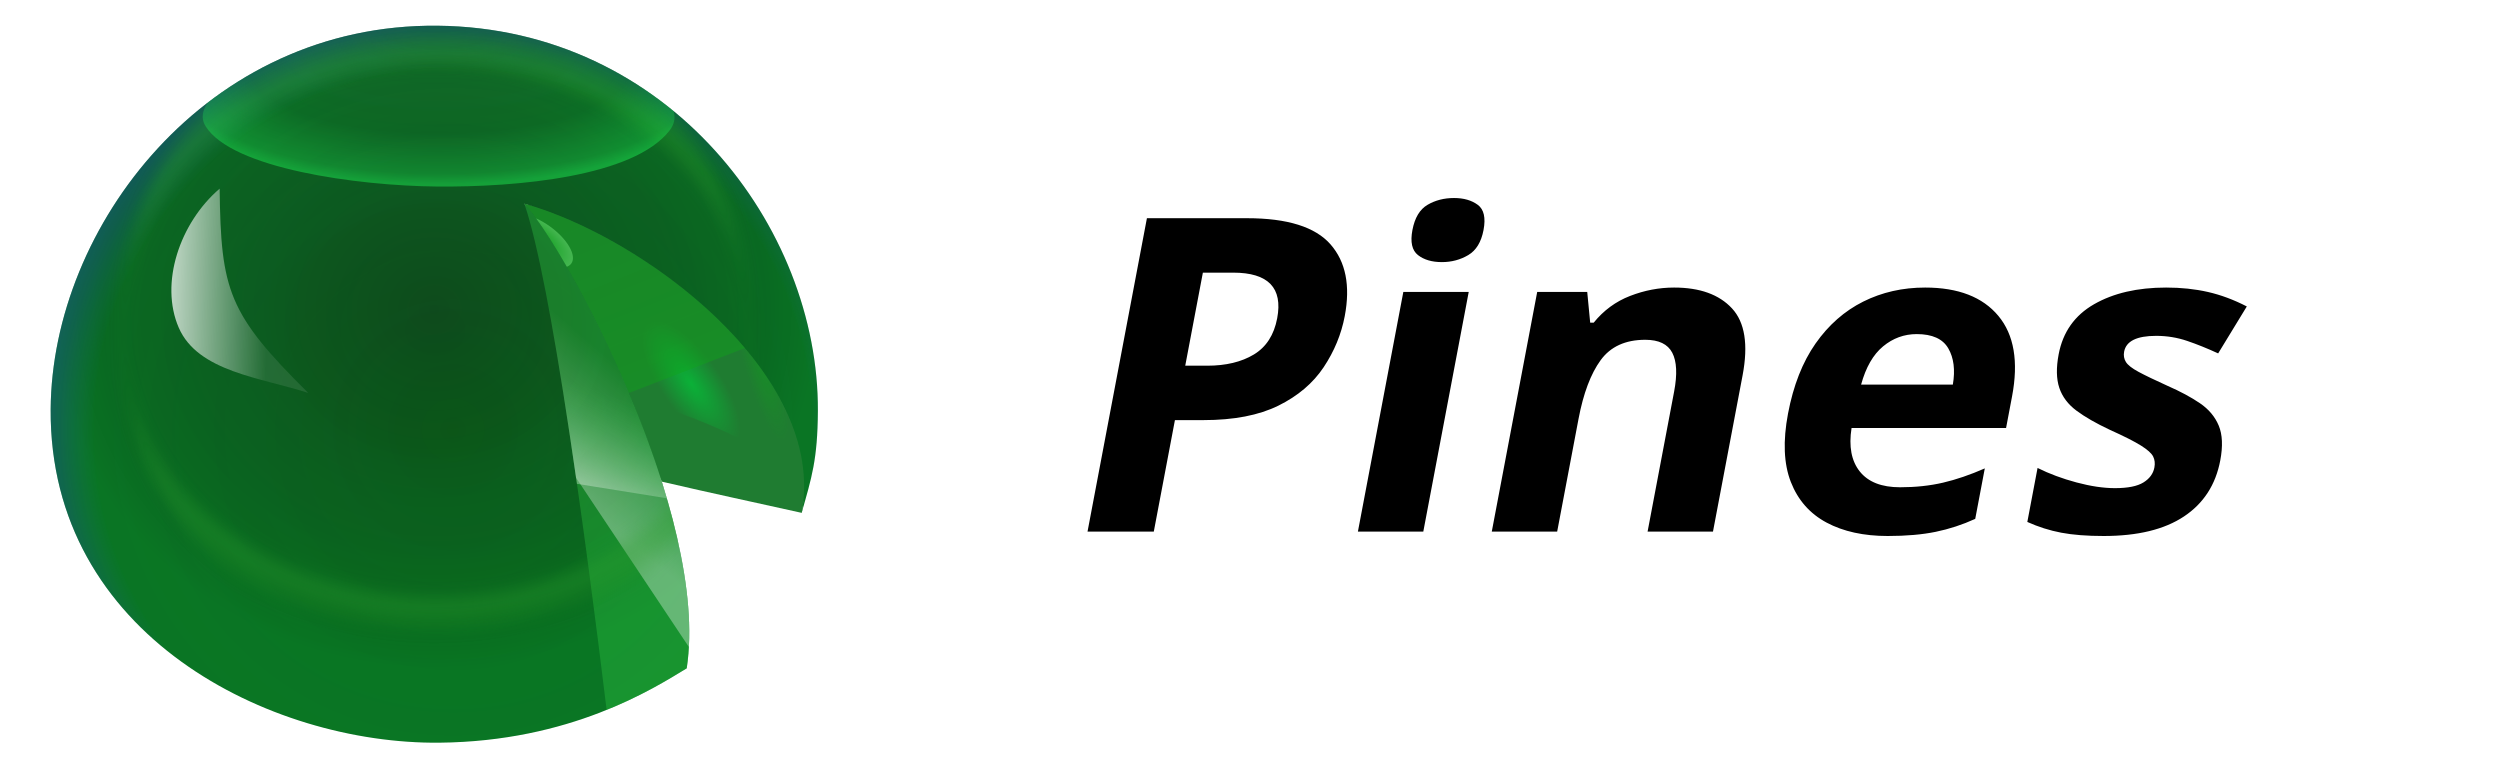
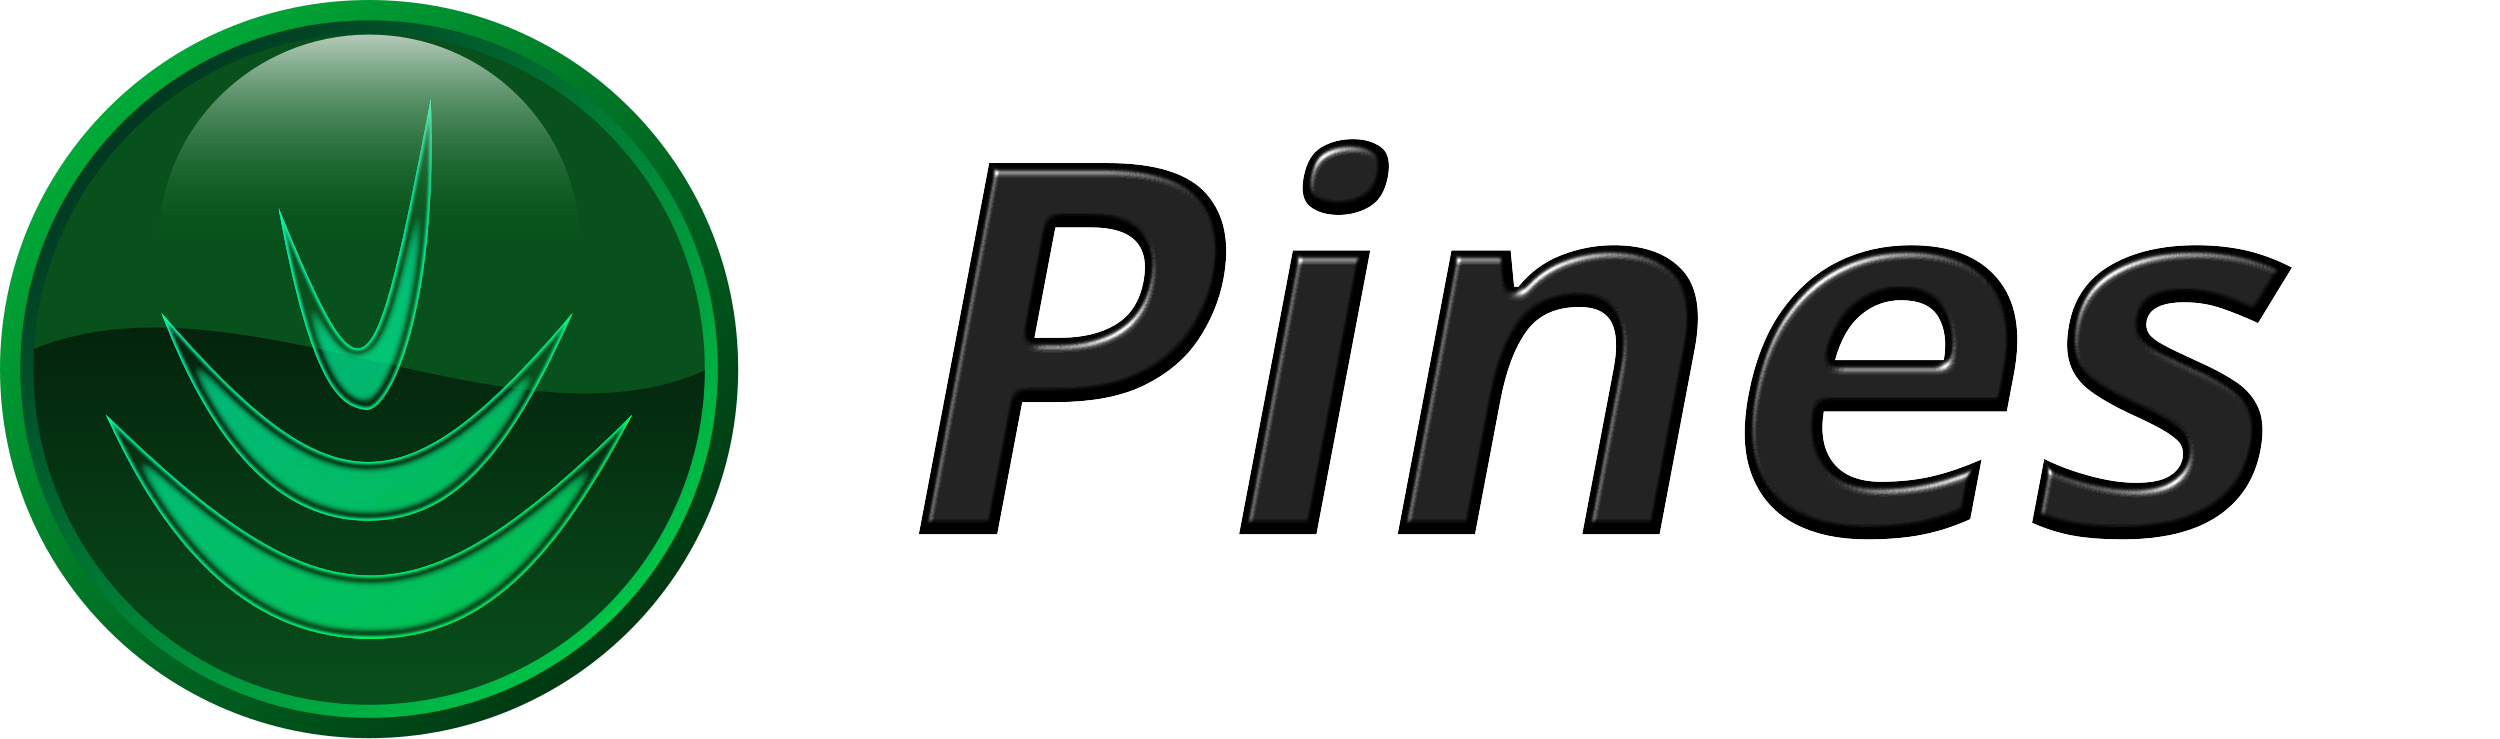
- <svg xmlns="http://www.w3.org/2000/svg" xmlns:xlink="http://www.w3.org/1999/xlink" width="2132" height="658" id="svg2" version="1.1">
+ <svg xmlns="http://www.w3.org/2000/svg" xmlns:xlink="http://www.w3.org/1999/xlink" style="display:inline" version="1.1" id="svg2" height="725.714" width="2457.714">
  <defs id="defs4">
+     <linearGradient id="linearGradient3714">
+       <stop style="stop-color:#13b447;stop-opacity:1;" offset="0" id="stop3716" />
+       <stop style="stop-color:#bdf8d0;stop-opacity:1;" offset="1" id="stop3718" />
+     </linearGradient>
+     <linearGradient id="linearGradient3640">
+       <stop style="stop-color:#ffffff;stop-opacity:0.126;" offset="0" id="stop3642" />
+       <stop style="stop-color:#ffffff;stop-opacity:0;" offset="1" id="stop3644" />
+     </linearGradient>
+     <linearGradient id="linearGradient3720">
+       <stop style="stop-color:#000000;stop-opacity:1;" offset="0" id="stop3722" />
+       <stop style="stop-color:#000000;stop-opacity:0;" offset="1" id="stop3724" />
+     </linearGradient>
+     <linearGradient id="linearGradient3669">
+       <stop style="stop-color:#003611;stop-opacity:1;" offset="0" id="stop3671" />
+       <stop style="stop-color:#00ab38;stop-opacity:1;" offset="1" id="stop3673" />
+     </linearGradient>
+     <linearGradient id="linearGradient3661">
+       <stop style="stop-color:#ffffff;stop-opacity:0.697;" offset="0" id="stop3663" />
+       <stop style="stop-color:#00791d;stop-opacity:0;" offset="1" id="stop3665" />
+     </linearGradient>
+     <linearGradient xlink:href="#linearGradient3661" id="linearGradient3667" x1="388.571" y1="272.362" x2="388.571" y2="635.219" gradientUnits="userSpaceOnUse" />
+     <linearGradient xlink:href="#linearGradient3669" id="linearGradient3675" x1="637.143" y1="909.505" x2="120" y2="378.076" gradientUnits="userSpaceOnUse" />
+     <linearGradient xlink:href="#linearGradient3669-7" id="linearGradient3675-0" x1="637.143" y1="909.505" x2="120" y2="378.076" gradientUnits="userSpaceOnUse" />
+     <linearGradient id="linearGradient3669-7">
+       <stop style="stop-color:#00c549;stop-opacity:1;" offset="0" id="stop3671-3" />
+       <stop style="stop-color:#003621;stop-opacity:1;" offset="1" id="stop3673-6" />
+     </linearGradient>
+     <linearGradient y2="378.076" x2="120" y1="909.505" x1="637.143" gradientUnits="userSpaceOnUse" id="linearGradient3694" xlink:href="#linearGradient3669-7" />
+     <linearGradient xlink:href="#linearGradient3720-0" id="linearGradient3726-3" x1="372.696" y1="197.421" x2="372.696" y2="855.993" gradientUnits="userSpaceOnUse" />
+     <linearGradient id="linearGradient3720-0">
+       <stop style="stop-color:#000000;stop-opacity:1;" offset="0" id="stop3722-7" />
+       <stop style="stop-color:#000000;stop-opacity:0;" offset="1" id="stop3724-7" />
+     </linearGradient>
+     <linearGradient gradientTransform="translate(0,-7.2536777e-6)" y2="855.993" x2="372.696" y1="197.421" x1="372.696" gradientUnits="userSpaceOnUse" id="linearGradient3758" xlink:href="#linearGradient3720-0" />
+     <clipPath clipPathUnits="userSpaceOnUse" id="clipPath3802">
+       <path style="fill:#00791d;fill-opacity:1;stroke:none" id="path3804" d="m 751.429,635.219 a 362.857,362.857 0 1 1 -725.714,0 362.857,362.857 0 1 1 725.714,0 z" transform="matrix(0.9094488,0,0,0.9094488,18.6614,-51.51835)" />
+     </clipPath>
+     <radialGradient xlink:href="#linearGradient3711" id="radialGradient2897" gradientUnits="userSpaceOnUse" gradientTransform="matrix(1.156823,1.268435,-1.006955,0.6815273,345.2185,-135.0862)" cx="177.92" cy="344.325" fx="177.92" fy="344.325" r="141.254" />
    <linearGradient id="linearGradient3711">
-       <stop style="stop-color:#58ff96;stop-opacity:1;" offset="0" id="stop3713" />
-       <stop style="stop-color:#009638;stop-opacity:1;" offset="1" id="stop3715" />
-     </linearGradient>
-     <linearGradient id="linearGradient5625">
-       <stop style="stop-color:#75b9d4;stop-opacity:1;" offset="0" id="stop5627" />
-       <stop style="stop-color:#0074a3;stop-opacity:1;" offset="1" id="stop5629" />
-     </linearGradient>
-     <linearGradient id="linearGradient3799">
-       <stop style="stop-color:#000000;stop-opacity:0.392;" offset="0" id="stop3801" />
-       <stop style="stop-color:#000000;stop-opacity:0;" offset="1" id="stop3803" />
-     </linearGradient>
-     <linearGradient id="linearGradient3785">
-       <stop style="stop-color:#ffffff;stop-opacity:1;" offset="0" id="stop3787" />
-       <stop style="stop-color:#ffffff;stop-opacity:0;" offset="1" id="stop3789" />
-     </linearGradient>
-     <radialGradient xlink:href="#linearGradient3799" id="radialGradient3805" cx="61.619" cy="567.685" fx="61.619" fy="567.685" r="112.127" gradientTransform="matrix(1,0,0,0.3603604,0,363.114)" gradientUnits="userSpaceOnUse" />
-     <radialGradient xlink:href="#linearGradient5625" id="radialGradient5631" cx="175.605" cy="375.705" fx="175.605" fy="375.705" r="31.056" gradientTransform="matrix(1.873983e-7,0.8865616,-0.8528024,1.7833674e-7,497.4111,225.2175)" gradientUnits="userSpaceOnUse" />
-     <radialGradient xlink:href="#linearGradient5625" id="radialGradient2837" gradientUnits="userSpaceOnUse" gradientTransform="matrix(1.873983e-7,0.8865616,-0.8528024,1.7833674e-7,497.4111,225.2175)" cx="175.605" cy="375.705" fx="175.605" fy="375.705" r="31.056" />
-     <radialGradient xlink:href="#linearGradient5625" id="radialGradient2839" gradientUnits="userSpaceOnUse" gradientTransform="matrix(1.873983e-7,0.8865616,-0.8528024,1.7833674e-7,497.4111,225.2175)" cx="175.605" cy="375.705" fx="175.605" fy="375.705" r="31.056" />
-     <radialGradient xlink:href="#linearGradient5625" id="radialGradient2841" gradientUnits="userSpaceOnUse" gradientTransform="matrix(1.873983e-7,0.8865616,-0.8528024,1.7833674e-7,497.4111,225.2175)" cx="175.605" cy="375.705" fx="175.605" fy="375.705" r="31.056" />
-     <filter id="filter2985" color-interpolation-filters="sRGB">
-       <feGaussianBlur id="feGaussianBlur2987" result="result1" in="SourceAlpha" stdDeviation="2.2" />
-       <feSpecularLighting id="feSpecularLighting2989" result="result0" specularExponent="18.1" specularConstant="2" surfaceScale="5">
-         <feDistantLight id="feDistantLight2991" azimuth="225" elevation="24" />
-       </feSpecularLighting>
-       <feComposite id="feComposite2993" in2="SourceAlpha" result="result6" operator="in" />
-       <feMorphology id="feMorphology2995" radius="5.7" operator="dilate" />
-       <feGaussianBlur id="feGaussianBlur2997" result="result11" stdDeviation="5.7" />
-       <feDiffuseLighting id="feDiffuseLighting2999" surfaceScale="5" result="result3" diffuseConstant="2" in="result1">
-         <feDistantLight id="feDistantLight3001" elevation="25" azimuth="225" />
+       <stop style="stop-color:#58ff7a;stop-opacity:1;" offset="0" id="stop3713" />
+       <stop style="stop-color:#008538;stop-opacity:1;" offset="1" id="stop3715" />
+     </linearGradient>
+     <radialGradient r="141.254" fy="344.325" fx="177.92" cy="344.325" cx="177.92" gradientTransform="matrix(1.967212,2.157012,-1.712358,1.158958,-299.8327,-500.679)" gradientUnits="userSpaceOnUse" id="radialGradient2916" xlink:href="#linearGradient3711" />
+     <linearGradient xlink:href="#linearGradient3640" id="linearGradient3646" x1="93.201" y1="641.181" x2="359.19" y2="641.181" gradientUnits="userSpaceOnUse" />
+     <linearGradient xlink:href="#linearGradient3640-9" id="linearGradient3646-9" x1="93.201" y1="641.181" x2="359.19" y2="641.181" gradientUnits="userSpaceOnUse" />
+     <linearGradient id="linearGradient3640-9">
+       <stop style="stop-color:#ffffff;stop-opacity:0.126;" offset="0" id="stop3642-6" />
+       <stop style="stop-color:#ffffff;stop-opacity:0;" offset="1" id="stop3644-7" />
+     </linearGradient>
+     <linearGradient gradientTransform="translate(-9.190094,-163.3239)" y2="641.181" x2="359.19" y1="641.181" x1="93.201" gradientUnits="userSpaceOnUse" id="linearGradient3665" xlink:href="#linearGradient3640-9" />
+     <linearGradient xlink:href="#linearGradient3714" id="linearGradient3721" x1="465.779" y1="763.781" x2="116.266" y2="233.448" gradientUnits="userSpaceOnUse" />
+     <linearGradient xlink:href="#linearGradient3714-4" id="linearGradient3721-6" x1="465.779" y1="763.781" x2="116.266" y2="233.448" gradientUnits="userSpaceOnUse" />
+     <linearGradient id="linearGradient3714-4">
+       <stop style="stop-color:#13b447;stop-opacity:1;" offset="0" id="stop3716-2" />
+       <stop style="stop-color:#bdf8d0;stop-opacity:1;" offset="1" id="stop3718-3" />
+     </linearGradient>
+     <linearGradient xlink:href="#linearGradient3714-4" id="linearGradient3739" x1="465.779" y1="763.781" x2="116.266" y2="233.448" gradientUnits="userSpaceOnUse" />
+     <linearGradient id="linearGradient3741">
+       <stop style="stop-color:#13b447;stop-opacity:1;" offset="0" id="stop3743" />
+       <stop style="stop-color:#bdf8d0;stop-opacity:1;" offset="1" id="stop3745" />
+     </linearGradient>
+     <linearGradient xlink:href="#linearGradient3714-4" id="linearGradient3747" x1="465.779" y1="763.781" x2="116.266" y2="233.448" gradientUnits="userSpaceOnUse" />
+     <linearGradient id="linearGradient3749">
+       <stop style="stop-color:#13b447;stop-opacity:1;" offset="0" id="stop3751" />
+       <stop style="stop-color:#bdf8d0;stop-opacity:1;" offset="1" id="stop3753" />
+     </linearGradient>
+     <linearGradient xlink:href="#linearGradient3714-4" id="linearGradient3755" x1="465.779" y1="763.781" x2="116.266" y2="233.448" gradientUnits="userSpaceOnUse" />
+     <linearGradient id="linearGradient3757">
+       <stop style="stop-color:#13b447;stop-opacity:1;" offset="0" id="stop3759" />
+       <stop style="stop-color:#bdf8d0;stop-opacity:1;" offset="1" id="stop3761" />
+     </linearGradient>
+     <linearGradient y2="233.448" x2="116.266" y1="763.781" x1="465.779" gradientUnits="userSpaceOnUse" id="linearGradient3767" xlink:href="#linearGradient3714-4" />
+     <linearGradient y2="233.448" x2="116.266" y1="763.781" x1="465.779" gradientUnits="userSpaceOnUse" id="linearGradient3769" xlink:href="#linearGradient3714-4" />
+     <linearGradient y2="233.448" x2="116.266" y1="763.781" x1="465.779" gradientUnits="userSpaceOnUse" id="linearGradient3771" xlink:href="#linearGradient3714-4" />
+     <linearGradient y2="233.448" x2="116.266" y1="763.781" x1="465.779" gradientUnits="userSpaceOnUse" id="linearGradient3773" xlink:href="#linearGradient3714-4" />
+     <linearGradient xlink:href="#linearGradient3714" id="linearGradient3830" gradientUnits="userSpaceOnUse" x1="465.779" y1="763.781" x2="116.266" y2="233.448" />
+     <linearGradient xlink:href="#linearGradient3714" id="linearGradient3832" gradientUnits="userSpaceOnUse" x1="465.779" y1="763.781" x2="116.266" y2="233.448" />
+     <linearGradient xlink:href="#linearGradient3714" id="linearGradient3834" gradientUnits="userSpaceOnUse" x1="465.779" y1="763.781" x2="116.266" y2="233.448" />
+     <linearGradient xlink:href="#linearGradient3714" id="linearGradient3837" gradientUnits="userSpaceOnUse" x1="465.779" y1="763.781" x2="116.266" y2="233.448" />
+     <linearGradient xlink:href="#linearGradient3714" id="linearGradient3840" gradientUnits="userSpaceOnUse" x1="465.779" y1="763.781" x2="116.266" y2="233.448" gradientTransform="matrix(0.88,0,0,1,44.7414,0)" />
+     <linearGradient xlink:href="#linearGradient3714" id="linearGradient3843" gradientUnits="userSpaceOnUse" x1="465.779" y1="763.781" x2="116.266" y2="233.448" gradientTransform="matrix(0.84375,0,0,1,58.5727,0)" />
+     <linearGradient xlink:href="#linearGradient3714" id="linearGradient3850" gradientUnits="userSpaceOnUse" gradientTransform="matrix(0.84375,0,0,1,58.5727,0)" x1="465.779" y1="763.781" x2="116.266" y2="233.448" />
+     <linearGradient xlink:href="#linearGradient3714" id="linearGradient3852" gradientUnits="userSpaceOnUse" gradientTransform="matrix(0.88,0,0,1,44.7414,0)" x1="465.779" y1="763.781" x2="116.266" y2="233.448" />
+     <linearGradient xlink:href="#linearGradient3714" id="linearGradient3854" gradientUnits="userSpaceOnUse" x1="465.779" y1="763.781" x2="116.266" y2="233.448" />
+     <linearGradient xlink:href="#linearGradient3714-8" id="linearGradient3850-2" gradientUnits="userSpaceOnUse" gradientTransform="matrix(0.84375,0,0,1,58.5727,0)" x1="465.779" y1="763.781" x2="116.266" y2="233.448" />
+     <linearGradient id="linearGradient3714-8">
+       <stop style="stop-color:#13b447;stop-opacity:1;" offset="0" id="stop3716-20" />
+       <stop style="stop-color:#bdf8d0;stop-opacity:1;" offset="1" id="stop3718-5" />
+     </linearGradient>
+     <linearGradient xlink:href="#linearGradient3714-8" id="linearGradient3852-4" gradientUnits="userSpaceOnUse" gradientTransform="matrix(0.88,0,0,1,44.7414,0)" x1="465.779" y1="763.781" x2="116.266" y2="233.448" />
+     <linearGradient id="linearGradient3874">
+       <stop style="stop-color:#13b447;stop-opacity:1;" offset="0" id="stop3876" />
+       <stop style="stop-color:#bdf8d0;stop-opacity:1;" offset="1" id="stop3878" />
+     </linearGradient>
+     <linearGradient xlink:href="#linearGradient3714-8" id="linearGradient3854-1" gradientUnits="userSpaceOnUse" x1="465.779" y1="763.781" x2="116.266" y2="233.448" />
+     <linearGradient id="linearGradient3881">
+       <stop style="stop-color:#13b447;stop-opacity:1;" offset="0" id="stop3883" />
+       <stop style="stop-color:#bdf8d0;stop-opacity:1;" offset="1" id="stop3885" />
+     </linearGradient>
+     <linearGradient y2="233.448" x2="116.266" y1="763.781" x1="465.779" gradientUnits="userSpaceOnUse" id="linearGradient3891" xlink:href="#linearGradient3714-8" />
+     <filter id="filter3934" color-interpolation-filters="sRGB">
+       <feGaussianBlur id="feGaussianBlur3936" result="result1" in="SourceAlpha" stdDeviation="2.2" />
+       <feSpecularLighting id="feSpecularLighting3938" result="result0" specularExponent="18.1" specularConstant="2" surfaceScale="5">
+         <feDistantLight id="feDistantLight3940" azimuth="225" elevation="24" />
+       </feSpecularLighting>
+       <feComposite id="feComposite3942" in2="SourceAlpha" result="result6" operator="in" />
+       <feMorphology id="feMorphology3944" radius="5.7" operator="dilate" />
+       <feGaussianBlur id="feGaussianBlur3946" result="result11" stdDeviation="5.7" />
+       <feDiffuseLighting id="feDiffuseLighting3948" surfaceScale="5" result="result3" diffuseConstant="2" in="result1">
+         <feDistantLight id="feDistantLight3950" elevation="25" azimuth="225" />
      </feDiffuseLighting>
-       <feBlend id="feBlend3003" in2="SourceGraphic" result="result7" mode="multiply" in="result3" />
-       <feComposite id="feComposite3005" in2="SourceAlpha" in="result7" operator="in" result="result91" />
-       <feBlend id="feBlend3007" in2="result91" result="result9" mode="lighten" in="result6" />
-       <feComposite id="feComposite3009" in2="result9" in="result11" />
-     </filter>
-     <filter id="filter3011" color-interpolation-filters="sRGB">
-       <feGaussianBlur id="feGaussianBlur3013" result="result1" in="SourceAlpha" stdDeviation="2.2" />
-       <feSpecularLighting id="feSpecularLighting3015" result="result0" specularExponent="18.1" specularConstant="2" surfaceScale="5">
-         <feDistantLight id="feDistantLight3017" azimuth="225" elevation="24" />
-       </feSpecularLighting>
-       <feComposite id="feComposite3019" in2="SourceAlpha" result="result6" operator="in" />
-       <feMorphology id="feMorphology3021" radius="5.7" operator="dilate" />
-       <feGaussianBlur id="feGaussianBlur3023" result="result11" stdDeviation="5.7" />
-       <feDiffuseLighting id="feDiffuseLighting3025" surfaceScale="5" result="result3" diffuseConstant="2" in="result1">
-         <feDistantLight id="feDistantLight3027" elevation="25" azimuth="225" />
+       <feBlend id="feBlend3952" in2="SourceGraphic" result="result7" mode="multiply" in="result3" />
+       <feComposite id="feComposite3954" in2="SourceAlpha" in="result7" operator="in" result="result91" />
+       <feBlend id="feBlend3956" in2="result91" result="result9" mode="lighten" in="result6" />
+       <feComposite id="feComposite3958" in2="result9" in="result11" />
+     </filter>
+     <filter id="filter4090" x="-0.25" y="-0.25" width="1.5" height="1.5" color-interpolation-filters="sRGB">
+       <feGaussianBlur id="feGaussianBlur4092" stdDeviation="1" result="result6" />
+       <feComposite id="feComposite4094" in2="result6" operator="in" in="result6" result="result7" />
+       <feGaussianBlur id="feGaussianBlur4096" stdDeviation="8" result="result3" in="result7" />
+       <feComposite id="feComposite4098" in2="result7" operator="over" result="result91" />
+       <feComposite id="feComposite4100" in2="result91" operator="in" in="result3" result="result5" />
+       <feColorMatrix id="feColorMatrix4102" values="0 0 0 -1 0 0 0 0 -1 0 0 0 0 -1 0 0 0 0 1 0 " result="result4" />
+       <feSpecularLighting id="feSpecularLighting4104" surfaceScale="3" specularConstant="2" specularExponent="45" in="result4" result="result11">
+         <fePointLight id="fePointLight4106" x="-5000" y="-10000" z="20000" />
+       </feSpecularLighting>
+       <feComposite id="feComposite4108" in2="result4" operator="arithmetic" k1="1" result="result10" k2="0" k3="0" k4="0" />
+       <feComposite id="feComposite4110" in2="result10" operator="arithmetic" k2="0.5" k3="1" in="result5" result="result8" k1="0" k4="0" />
+       <feComposite id="feComposite4112" in2="result8" result="result9" />
+       <feBlend id="feBlend4114" in2="result9" mode="normal" />
+     </filter>
+     <filter id="filter4678" color-interpolation-filters="sRGB" x="0" y="0" width="1" height="1">
+       <feGaussianBlur id="feGaussianBlur4680" stdDeviation="7.5" in="SourceAlpha" result="result1" />
+       <feComposite id="feComposite4682" in2="result1" operator="arithmetic" k2="3.2" k1="-1" k4="-2" k3="0" />
+       <feColorMatrix id="feColorMatrix4684" values="0 0 0 0 0 0 1 0 0 0 0 0 1 0 0 0 0 0 3 0 " result="result91" />
+       <feComposite id="feComposite4686" in2="result91" result="fbSourceGraphic" in="SourceGraphic" operator="out" />
+       <feGaussianBlur id="feGaussianBlur4688" in="fbSourceGraphic" stdDeviation="2" result="result92" />
+       <feComposite id="feComposite4690" in2="result92" operator="out" in="fbSourceGraphic" result="result93" />
+       <feBlend id="feBlend4692" in2="result93" mode="multiply" result="result94" />
+       <feBlend id="feBlend4694" in2="result94" mode="darken" result="fbSourceGraphic" />
+       <feColorMatrix result="fbSourceGraphicAlpha" in="fbSourceGraphic" values="0 0 0 -1 0 0 0 0 -1 0 0 0 0 -1 0 0 0 0 1 0" id="feColorMatrix4810" />
+       <feColorMatrix id="feColorMatrix4812" type="hueRotate" values="0" in="fbSourceGraphic" />
+       <feColorMatrix id="feColorMatrix4814" type="saturate" values="1" />
+       <feColorMatrix id="feColorMatrix4816" type="matrix" values="2 -1 0 0 0 0 2 -1 0 0 -1 0 2 0 0 0 0 0 1 0 " />
+     </filter>
+     <filter id="filter3201" color-interpolation-filters="sRGB">
+       <feGaussianBlur id="feGaussianBlur3203" stdDeviation="5" result="result1" />
+       <feColorMatrix id="feColorMatrix3205" result="result10" values="1 0 0 0 0 0 1 0 0 0 0 0 1 0 0 0 0 0 5 -4 " />
+       <feComposite in2="result10" id="feComposite3207" operator="atop" in="result10" result="result8" />
+       <feComposite in2="result8" id="feComposite3209" operator="in" result="fbSourceGraphic" in="result1" />
+       <feGaussianBlur id="feGaussianBlur3211" result="result0" in="fbSourceGraphic" stdDeviation="5" />
+       <feSpecularLighting id="feSpecularLighting3213" specularExponent="55" specularConstant="2.5" surfaceScale="2" lighting-color="rgb(255,255,255)" result="result1" in="result0">
+         <feDistantLight id="feDistantLight3215" azimuth="225" elevation="60" />
+       </feSpecularLighting>
+       <feComposite in2="fbSourceGraphic" id="feComposite3217" operator="in" result="result2" in="result1" />
+       <feComposite in2="result2" id="feComposite3219" k3="1" k2="1" operator="arithmetic" result="result4" in="fbSourceGraphic" />
+       <feComposite in2="result4" id="feComposite3221" operator="in" in="result9" result="result9" />
+       <feBlend in2="result9" id="feBlend3223" mode="multiply" in="result9" />
+     </filter>
+     <filter id="filter3246" color-interpolation-filters="sRGB">
+       <feGaussianBlur id="feGaussianBlur3248" result="result1" in="SourceAlpha" stdDeviation="2.2" />
+       <feSpecularLighting id="feSpecularLighting3250" result="result0" specularExponent="18.1" specularConstant="2" surfaceScale="5">
+         <feDistantLight id="feDistantLight3252" azimuth="225" elevation="24" />
+       </feSpecularLighting>
+       <feComposite id="feComposite3254" in2="SourceAlpha" result="result6" operator="in" />
+       <feMorphology id="feMorphology3256" radius="5.7" operator="dilate" />
+       <feGaussianBlur id="feGaussianBlur3258" result="result11" stdDeviation="5.7" />
+       <feDiffuseLighting id="feDiffuseLighting3260" surfaceScale="5" result="result3" diffuseConstant="2" in="result1">
+         <feDistantLight id="feDistantLight3262" elevation="25" azimuth="225" />
      </feDiffuseLighting>
-       <feBlend id="feBlend3029" in2="SourceGraphic" result="result7" mode="multiply" in="result3" />
-       <feComposite id="feComposite3031" in2="SourceAlpha" in="result7" operator="in" result="result91" />
-       <feBlend id="feBlend3033" in2="result91" result="result9" mode="lighten" in="result6" />
-       <feComposite id="feComposite3035" in2="result9" in="result11" />
-     </filter>
-     <filter id="filter3653" color-interpolation-filters="sRGB">
-       <feGaussianBlur id="feGaussianBlur3655" result="result1" in="SourceAlpha" stdDeviation="2.2" />
-       <feSpecularLighting id="feSpecularLighting3657" result="result0" specularExponent="18.1" specularConstant="2" surfaceScale="5">
-         <feDistantLight id="feDistantLight3659" azimuth="225" elevation="24" />
-       </feSpecularLighting>
-       <feComposite id="feComposite3661" in2="SourceAlpha" result="result6" operator="in" />
-       <feMorphology id="feMorphology3663" radius="5.7" operator="dilate" />
-       <feGaussianBlur id="feGaussianBlur3665" result="result11" stdDeviation="5.7" />
-       <feDiffuseLighting id="feDiffuseLighting3667" surfaceScale="5" result="result3" diffuseConstant="2" in="result1">
-         <feDistantLight id="feDistantLight3669" elevation="25" azimuth="225" />
-       </feDiffuseLighting>
-       <feBlend id="feBlend3671" in2="SourceGraphic" result="result7" mode="multiply" in="result3" />
-       <feComposite id="feComposite3673" in2="SourceAlpha" in="result7" operator="in" result="result91" />
-       <feBlend id="feBlend3675" in2="result91" result="result9" mode="lighten" in="result6" />
-       <feComposite id="feComposite3677" in2="result9" in="result11" />
-     </filter>
-     <filter id="filter3685" color-interpolation-filters="sRGB">
-       <feGaussianBlur id="feGaussianBlur3687" result="result1" in="SourceAlpha" stdDeviation="2.2" />
-       <feSpecularLighting id="feSpecularLighting3689" result="result0" specularExponent="18.1" specularConstant="2" surfaceScale="5">
-         <feDistantLight id="feDistantLight3691" azimuth="225" elevation="24" />
-       </feSpecularLighting>
-       <feComposite id="feComposite3693" in2="SourceAlpha" result="result6" operator="in" />
-       <feMorphology id="feMorphology3695" radius="5.7" operator="dilate" />
-       <feGaussianBlur id="feGaussianBlur3697" result="result11" stdDeviation="5.7" />
-       <feDiffuseLighting id="feDiffuseLighting3699" surfaceScale="5" result="result3" diffuseConstant="2" in="result1">
-         <feDistantLight id="feDistantLight3701" elevation="25" azimuth="225" />
-       </feDiffuseLighting>
-       <feBlend id="feBlend3703" in2="SourceGraphic" result="result7" mode="multiply" in="result3" />
-       <feComposite id="feComposite3705" in2="SourceAlpha" in="result7" operator="in" result="result91" />
-       <feBlend id="feBlend3707" in2="result91" result="result9" mode="lighten" in="result6" />
-       <feComposite id="feComposite3709" in2="result9" in="result11" />
-     </filter>
-     <radialGradient xlink:href="#linearGradient3711" id="radialGradient3717" cx="177.92" cy="344.325" fx="177.92" fy="344.325" r="141.254" gradientTransform="matrix(0.9439709,1.201497,-0.8216788,0.6455619,292.8931,-109.9205)" gradientUnits="userSpaceOnUse" />
-     <linearGradient xlink:href="#linearGradient3616" id="linearGradient3623" x1="116.242" y1="441.306" x2="232.835" y2="433.139" gradientUnits="userSpaceOnUse" gradientTransform="matrix(0.9957633,0.09195386,-0.09195386,0.9957633,180.5712,-229.6052)" />
-     <linearGradient id="linearGradient3616">
-       <stop style="stop-color:#ffffff;stop-opacity:1;" offset="0" id="stop3618" />
-       <stop style="stop-color:#ffffff;stop-opacity:0.096;" offset="1" id="stop3620" />
-     </linearGradient>
-     <radialGradient xlink:href="#linearGradient3737" id="radialGradient3755" cx="377.777" cy="207.132" fx="376.777" fy="54.248" r="198.155" gradientTransform="matrix(1.181773,0,0,0.4190456,-68.66982,144.9854)" gradientUnits="userSpaceOnUse" />
-     <linearGradient id="linearGradient3737">
-       <stop style="stop-color:#ffffff;stop-opacity:0;" offset="0" id="stop3741" />
-       <stop id="stop3757" offset="0.703" style="stop-color:#20ff5a;stop-opacity:0.056;" />
-       <stop style="stop-color:#20ff5a;stop-opacity:0.264;" offset="0.939" id="stop4622" />
-       <stop id="stop3743" offset="1" style="stop-color:#20ff5a;stop-opacity:0.424;" />
-     </linearGradient>
-     <clipPath clipPathUnits="userSpaceOnUse" id="clipPath4665">
-       <path id="path4667" d="M 45.714,506.648 C 46.712,350.656 178.955,177.495 375.714,179.505 572.474,181.515 700.913,351.036 700,508.076 c -0.242,41.639 -5.402,57.066 -13.86,86.898 22.327,-119.408 -137.186,-236.329 -236.51,-263.674 36.143,38.331 158.324,265.902 138.523,396.206 -29.234,17.787 -99.336,62.356 -211.01,63.428 C 233.333,792.313 44.479,699.778 45.714,506.648 z" style="fill:url(#radialGradient4669);fill-opacity:1;stroke:none;display:inline;enable-background:new" />
-     </clipPath>
-     <radialGradient xlink:href="#linearGradient3679" id="radialGradient3685" cx="379.817" cy="441.22" fx="379.817" fy="441.22" r="257.589" gradientTransform="matrix(1,0,0,0.8730789,0,56.00013)" gradientUnits="userSpaceOnUse" />
-     <linearGradient id="linearGradient3679">
-       <stop style="stop-color:#2ca020;stop-opacity:0;" offset="0" id="stop3681" />
-       <stop id="stop4555" offset="0.856" style="stop-color:#2ca022;stop-opacity:0.032;" />
-       <stop id="stop4551" offset="0.901" style="stop-color:#2ca02f;stop-opacity:0.648;" />
-       <stop style="stop-color:#2ca023;stop-opacity:0.152;" offset="0.986" id="stop4553" />
-       <stop style="stop-color:#2ca020;stop-opacity:0;" offset="1" id="stop3683" />
-     </linearGradient>
-     <clipPath clipPathUnits="userSpaceOnUse" id="clipPath4537">
-       <path id="path4539" d="m 105.536,499.626 c 0.834,-135.08 111.398,-285.028 275.902,-283.287 164.504,1.741 271.888,148.536 271.124,284.524 -0.202,36.057 -4.516,49.416 -11.587,75.249 C 659.641,472.712 526.277,371.465 443.236,347.786 c 30.218,33.192 132.369,230.256 115.814,343.091 -24.442,15.403 -83.051,53.997 -176.418,54.925 -120.235,1.195 -278.129,-78.936 -277.096,-246.175 z" style="fill:#076819;fill-opacity:1;stroke:#000000;stroke-width:0.851px;stroke-linecap:butt;stroke-linejoin:miter;stroke-opacity:1;display:inline;enable-background:new" />
-     </clipPath>
-     <filter id="filter3705" color-interpolation-filters="sRGB">
-       <feGaussianBlur stdDeviation="4.994" id="feGaussianBlur3707" />
-     </filter>
-     <linearGradient xlink:href="#linearGradient4112" id="linearGradient4118" x1="526.118" y1="582.5" x2="554.217" y2="505.068" gradientUnits="userSpaceOnUse" gradientTransform="translate(142.5403,-197.0414)" />
-     <linearGradient id="linearGradient4112">
-       <stop style="stop-color:#ffffff;stop-opacity:1;" offset="0" id="stop4114" />
-       <stop style="stop-color:#34cf49;stop-opacity:0;" offset="1" id="stop4116" />
-     </linearGradient>
-     <linearGradient xlink:href="#linearGradient4104" id="linearGradient4110" x1="520.032" y1="603.845" x2="590.314" y2="520.406" gradientUnits="userSpaceOnUse" gradientTransform="translate(142.5403,-197.0414)" />
-     <linearGradient id="linearGradient4104">
-       <stop style="stop-color:#ffffff;stop-opacity:1;" offset="0" id="stop4106" />
-       <stop style="stop-color:#ffffff;stop-opacity:0;" offset="1" id="stop4108" />
-     </linearGradient>
-     <radialGradient xlink:href="#linearGradient4223" id="radialGradient4229" cx="417.75" cy="395.862" fx="417.75" fy="395.862" r="33.25" gradientTransform="matrix(0.8108996,0.5851853,-0.2639934,0.3658194,371.042,-223.4545)" gradientUnits="userSpaceOnUse" />
-     <linearGradient id="linearGradient4223">
-       <stop style="stop-color:#00bc0d;stop-opacity:1;" offset="0" id="stop4225" />
-       <stop style="stop-color:#89ff91;stop-opacity:1;" offset="1" id="stop4227" />
-     </linearGradient>
-     <linearGradient xlink:href="#linearGradient4290" id="linearGradient4296" x1="591.625" y1="503.688" x2="522.781" y2="331.312" gradientUnits="userSpaceOnUse" gradientTransform="translate(142.5403,-197.0414)" />
-     <linearGradient id="linearGradient4290">
-       <stop style="stop-color:#0ea618;stop-opacity:0.8;" offset="0" id="stop4292" />
-       <stop style="stop-color:#0d9a16;stop-opacity:0.744;" offset="1" id="stop4294" />
-     </linearGradient>
-     <radialGradient r="15.25" fy="453.112" fx="642.75" cy="453.112" cx="642.75" gradientTransform="matrix(0.9652143,-0.2614599,1.264437,4.66784,-400.033,-1682.431)" gradientUnits="userSpaceOnUse" id="radialGradient4325" xlink:href="#linearGradient4300-8" />
-     <linearGradient id="linearGradient4300-8">
-       <stop style="stop-color:#0ea818;stop-opacity:1;" offset="0" id="stop4302-6" />
-       <stop style="stop-color:#0ea818;stop-opacity:0;" offset="1" id="stop4304-0" />
-     </linearGradient>
-     <radialGradient xlink:href="#linearGradient4377" id="radialGradient4383" cx="400.222" cy="516.375" fx="400.222" fy="516.375" r="376.181" gradientTransform="matrix(1,0,0,0.9548872,0,23.29515)" gradientUnits="userSpaceOnUse" />
-     <linearGradient id="linearGradient4377">
-       <stop style="stop-color:#0a7cff;stop-opacity:0;" offset="0" id="stop4379" />
-       <stop id="stop4385" offset="0.839" style="stop-color:#216aa9;stop-opacity:0.114;" />
-       <stop style="stop-color:#2147b1;stop-opacity:0.608;" offset="0.919" id="stop4387" />
-       <stop style="stop-color:#213bb8;stop-opacity:1;" offset="1" id="stop4381" />
-     </linearGradient>
-     <clipPath clipPathUnits="userSpaceOnUse" id="clipPath4508">
-       <path style="fill:#075e0a;fill-opacity:1;stroke:#000000;stroke-width:1.005px;stroke-linecap:butt;stroke-linejoin:miter;stroke-opacity:1;display:inline" d="M 46.386,499.241 C 47.415,346.555 183.758,177.064 386.619,179.032 c 202.861,1.968 335.283,167.896 334.341,321.608 -0.25,40.756 -5.569,55.856 -14.289,85.056 23.02,-116.877 -141.44,-231.32 -243.844,-258.086 37.264,37.518 163.233,260.266 142.818,387.808 -30.141,17.41 -102.416,61.035 -217.553,62.083 -148.27,1.351 -342.979,-89.224 -341.705,-278.26 z" id="path4510" />
-     </clipPath>
-     <radialGradient xlink:href="#linearGradient4541" id="radialGradient4547" cx="372.857" cy="417.128" fx="372.857" fy="417.128" r="327.648" gradientTransform="matrix(1,0,0,0.9346319,142.5403,-165.3236)" gradientUnits="userSpaceOnUse" />
-     <linearGradient id="linearGradient4541">
-       <stop style="stop-color:#0d4918;stop-opacity:1;" offset="0" id="stop4543" />
-       <stop id="stop4549" offset="0.86" style="stop-color:#076919;stop-opacity:1;" />
-       <stop style="stop-color:#08761c;stop-opacity:1;" offset="1" id="stop4545" />
-     </linearGradient>
-     <radialGradient xlink:href="#linearGradient3798" id="radialGradient3804" cx="620.84" cy="529.81" fx="620.84" fy="529.81" r="19.861" gradientTransform="matrix(0.9426145,-0.8240549,1.872652,2.547471,-842.7976,-550.2029)" gradientUnits="userSpaceOnUse" />
-     <linearGradient id="linearGradient3798">
-       <stop style="stop-color:#00cc3b;stop-opacity:0.655;" offset="0" id="stop3800" />
-       <stop style="stop-color:#00cc3b;stop-opacity:0;" offset="1" id="stop3802" />
-     </linearGradient>
+       <feBlend id="feBlend3264" in2="SourceGraphic" result="result7" mode="multiply" in="result3" />
+       <feComposite id="feComposite3266" in2="SourceAlpha" in="result7" operator="in" result="result91" />
+       <feBlend id="feBlend3268" in2="result91" result="result9" mode="lighten" in="result6" />
+       <feComposite id="feComposite3270" in2="result9" in="result11" />
+     </filter>
+     <filter id="filter3774" color-interpolation-filters="sRGB">
+       <feGaussianBlur id="feGaussianBlur3776" result="result0" in="SourceAlpha" stdDeviation="6" />
+       <feSpecularLighting id="feSpecularLighting3778" specularExponent="25" specularConstant="1" surfaceScale="10" lighting-color="rgb(255,255,255)" result="result1" in="result0">
+         <feDistantLight id="feDistantLight3780" azimuth="235" elevation="45" />
+       </feSpecularLighting>
+       <feComposite id="feComposite3782" in2="result91" k3="1" k2="1" operator="arithmetic" result="result4" in="SourceGraphic" />
+       <feComposite id="feComposite3784" in2="SourceAlpha" operator="in" result="result2" in="result4" />
+     </filter>
  </defs>
-   <g id="layer1" transform="translate(-145.0532,39.46845)">
-     <text xml:space="preserve" style="font-size:374.31px;font-style:normal;font-weight:normal;fill:#000000;fill-opacity:1;stroke:none;font-family:Bitstream Vera Sans" x="1117.246" y="413.883" id="text3631" transform="matrix(1,0,-0.1895229,1,0,0)">
-       <tspan id="tspan3633" x="1117.246" y="413.883" style="font-style:normal;font-variant:normal;font-weight:bold;font-stretch:normal;fill:#000000;fill-opacity:1;font-family:Copperplate Gothic Bold;-inkscape-font-specification:'Copperplate Gothic Bold, Bold'">Pines</tspan>
+   <g id="layer1" transform="translate(-9.190094,-163.3239)">
+     <path style="fill:url(#linearGradient3675);fill-opacity:1;stroke:none" id="path2816" d="m 751.429,635.219 a 362.857,362.857 0 1 1 -725.714,0 362.857,362.857 0 1 1 725.714,0 z" transform="translate(-16.5242,-109.0382)" />
+     <path style="fill:url(#linearGradient3694);fill-opacity:1;stroke:none" id="path2816-5" d="m 751.429,635.219 a 362.857,362.857 0 1 1 -725.714,0 362.857,362.857 0 1 1 725.714,0 z" transform="matrix(0.9448819,0,0,0.9448819,4.893123,-74.02612)" />
+     <path style="fill:#08501c;fill-opacity:1;stroke:none" id="path2816-9" d="m 751.429,635.219 a 362.857,362.857 0 1 1 -725.714,0 362.857,362.857 0 1 1 725.714,0 z" transform="matrix(0.9094488,0,0,0.9094488,18.6614,-51.51835)" />
+   </g>
+   <g id="layer4" transform="translate(-9.190094,-163.3239)" style="display:inline">
+     <path style="fill:url(#linearGradient3758);fill-opacity:1;stroke:none" d="m 22.857,515.219 c 211.379,-107.094 507.192,117.192 702.857,0 179.749,-107.659 0,628.571 0,628.571 l -702.857,0 c 0,0 -186.905,-533.878 0,-628.571 z" id="rect3717" clip-path="url(#clipPath3802)" />
+   </g>
+   <g id="layer5" transform="translate(-9.190094,-163.3239)" style="display:inline">
+     <g transform="translate(-2.818064,27.56637)" id="g3709-0" style="fill:url(#linearGradient3773);fill-opacity:1;display:inline;filter:url(#filter4678)">
+       <path id="path3642-5" d="m 116.266,543.566 c 214.79,209.57 304.043,211.705 517.198,0 C 558.384,685.067 489.592,763.345 376.886,763.779 263.154,764.218 178.542,682.126 116.266,543.566 z" style="color:#000000;fill:url(#linearGradient3767);fill-opacity:1;stroke:none;stroke-width:1px;marker:none;visibility:visible;display:inline;overflow:visible;enable-background:accumulate" />
+       <path id="path3642-0-07" d="m 170.815,443.56 c 167.805,194.188 237.534,196.167 404.061,0 C 516.219,574.676 462.475,647.208 374.423,647.611 285.57,648.017 219.468,571.95 170.815,443.56 z" style="color:#000000;fill:url(#linearGradient3769);fill-opacity:1;stroke:none;stroke-width:1px;marker:none;visibility:visible;display:inline;overflow:visible;enable-background:accumulate" />
+       <path id="path3642-0-0-2" d="m 285.972,340.525 c 84.487,204.619 92.122,191.18 149.503,-107.076 7.754,202.67 -39.538,308.335 -64.113,305.066 -24.575,-3.269 -53.278,-21.295 -85.389,-197.989 z" style="color:#000000;fill:url(#linearGradient3771);fill-opacity:1;stroke:none;stroke-width:1px;marker:none;visibility:visible;display:inline;overflow:visible;enable-background:accumulate" />
+     </g>
+   </g>
+   <g id="layer8">
+     <text xml:space="preserve" style="font-size:511.137px;font-style:normal;font-weight:normal;fill:#000000;fill-opacity:1;stroke:none;display:inline;font-family:Bitstream Vera Sans;filter:url(#filter3774)" x="956.752" y="525.208" id="text3631" transform="matrix(1,0,-0.1895229,1,0,0)">
+       <tspan id="tspan3633" x="956.752" y="525.208" style="font-style:normal;font-variant:normal;font-weight:bold;font-stretch:normal;fill:#000000;fill-opacity:1;font-family:Copperplate Gothic Bold;-inkscape-font-specification:'Copperplate Gothic Bold, Bold';">Pines</tspan>
    </text>
-     <g id="g3044">
-       <path id="path3666" d="m 592.134,134.228 c 18.315,28.491 70.984,136.196 117.25,236.918 0.022,0.039 0.04,0.086 0.062,0.125 47.442,11.01 68.438,15.277 119.344,26.641 2.25,-12.808 5.529,-28.585 5.125,-41.266 C 821.842,251.242 681.429,151.175 592.134,134.228 z" style="fill:#1f7c31;fill-opacity:1;stroke:none;display:inline;enable-background:new" />
-       <path id="path3796" d="m 704.634,234.771 c -2.838,0.056 -5.286,0.873 -7.219,2.562 -10.307,9.011 -2.015,38.936 18.5,66.844 1.983,2.698 3.982,5.267 6.031,7.719 18.436,6.621 36.662,14.058 52.781,22.156 5.017,-12.158 -3.562,-38.099 -21.5,-62.5 -16.669,-22.675 -36.294,-37.025 -48.594,-36.781 z" style="fill:url(#radialGradient3804);fill-opacity:1;stroke:none;display:inline;enable-background:new" />
-       <path style="fill:url(#radialGradient4547);fill-opacity:1;stroke:none;display:inline;enable-background:new" d="m 188.255,309.606 c 0.998,-155.992 133.24,-329.153 330,-327.143 196.76,2.01 325.199,171.531 324.286,328.571 -0.242,41.639 -5.402,57.066 -13.86,86.898 22.327,-119.408 -137.186,-236.329 -236.51,-263.674 36.143,38.331 158.324,265.902 138.523,396.206 -29.234,17.787 -99.336,62.356 -211.01,63.428 -143.81,1.38 -332.664,-91.156 -331.429,-284.286 z" id="path3678" />
-       <path clip-path="url(#clipPath4508)" transform="matrix(0.9699248,0,0,1.021653,143.2634,-200.4446)" d="m 776.403,516.375 a 376.181,359.21 0 1 1 -752.362,0 376.181,359.21 0 1 1 752.362,0 z" id="path4375" style="opacity:0.52;fill:url(#radialGradient4383);fill-opacity:1;stroke:none;display:inline;enable-background:new" />
-       <path id="path4298" d="m 774.165,250.334 c 1.254,5.873 2.709,11.954 4.406,18.219 10.65,39.314 25.871,69.39 34,67.188 3.714,-1.006 5.289,-8.575 4.906,-20.25 -10.012,-22.892 -25.103,-44.845 -43.312,-65.156 z" style="opacity:0.387;fill:url(#radialGradient4325);fill-opacity:1;stroke:none;display:inline;enable-background:new" />
-       <path id="rect3688" d="m 592.165,134.271 c 17.898,18.981 56.876,84.379 89.281,161.375 l 98.875,-38.281 C 729.498,197.216 650.459,150.32 592.165,134.271 z" style="opacity:0.52;fill:url(#linearGradient4296);fill-opacity:1;stroke:none;display:inline;enable-background:new" />
-       <path id="path4198" d="m 602.228,146.771 c 7.394,10.169 16.424,24.304 26.188,41.25 1.612,-0.574 2.935,-1.49 3.844,-2.75 4.848,-6.718 -3.297,-20.879 -18.188,-31.625 -3.947,-2.848 -7.969,-5.124 -11.844,-6.875 z" style="opacity:0.387;fill:url(#radialGradient4229);fill-opacity:1;stroke:none;display:inline;enable-background:new" />
-       <path id="path3809" d="m 592.29,134.427 c 23.068,67.574 52.492,286.346 70.094,431.531 31.83,-12.888 54.583,-27.146 68.312,-35.5 C 750.474,400.311 628.596,173.164 592.29,134.427 z" style="opacity:0.335;fill:#34cf49;fill-opacity:1;stroke:none;display:inline;enable-background:new" />
-       <path id="rect4040" d="m 592.29,134.427 c 13.709,40.158 29.648,133.755 44.031,233.531 l 96.219,144.344 c 0.014,-0.252 0.018,-0.498 0.031,-0.75 0.109,-2.166 0.173,-4.357 0.219,-6.562 0.036,-1.742 0.064,-3.516 0.062,-5.281 -5.1e-4,-0.465 0.003,-0.94 0,-1.406 -0.002,-0.331 -0.028,-0.668 -0.031,-1 -0.044,-4.145 -0.194,-8.333 -0.438,-12.594 -10e-4,-0.021 10e-4,-0.042 0,-0.062 -0.003,-0.052 0.003,-0.105 0,-0.156 -0.118,-2.043 -0.275,-4.089 -0.438,-6.156 -0.017,-0.217 -0.014,-0.439 -0.031,-0.656 -0.03,-0.371 -0.062,-0.753 -0.094,-1.125 -0.166,-1.976 -0.358,-3.973 -0.562,-5.969 -0.243,-2.372 -0.517,-4.758 -0.812,-7.156 -0.232,-1.88 -0.487,-3.761 -0.75,-5.656 -0.178,-1.28 -0.339,-2.557 -0.531,-3.844 -0.062,-0.415 -0.124,-0.834 -0.188,-1.25 -0.191,-1.251 -0.39,-2.524 -0.594,-3.781 -0.064,-0.393 -0.123,-0.794 -0.188,-1.188 -0.257,-1.557 -0.536,-3.122 -0.812,-4.688 -0.088,-0.499 -0.16,-1 -0.25,-1.5 -0.052,-0.291 -0.103,-0.584 -0.156,-0.875 -0.339,-1.864 -0.697,-3.72 -1.062,-5.594 -0.061,-0.312 -0.126,-0.625 -0.188,-0.938 -0.174,-0.882 -0.352,-1.772 -0.531,-2.656 -0.325,-1.6 -0.657,-3.206 -1,-4.812 -0.042,-0.196 -0.083,-0.397 -0.125,-0.594 -0.495,-2.304 -1.032,-4.622 -1.562,-6.938 -0.576,-2.513 -1.165,-5.038 -1.781,-7.562 -0.137,-0.562 -0.267,-1.125 -0.406,-1.688 -0.485,-1.958 -0.992,-3.911 -1.5,-5.875 -1.31,-5.067 -2.701,-10.159 -4.156,-15.25 -0.065,-0.228 -0.122,-0.46 -0.188,-0.688 -0.666,-2.32 -1.337,-4.646 -2.031,-6.969 -0.034,-0.114 -0.06,-0.23 -0.094,-0.344 -0.727,-2.427 -1.495,-4.854 -2.25,-7.281 -0.003,-0.009 0.003,-0.022 0,-0.031 -1.518,-4.877 -3.093,-9.757 -4.719,-14.625 -0.07,-0.209 -0.149,-0.416 -0.219,-0.625 -0.743,-2.219 -1.487,-4.442 -2.25,-6.656 -0.112,-0.324 -0.232,-0.645 -0.344,-0.969 -1.568,-4.53 -3.167,-9.061 -4.812,-13.562 -0.199,-0.544 -0.394,-1.081 -0.594,-1.625 -0.684,-1.859 -1.367,-3.711 -2.062,-5.562 -0.247,-0.657 -0.502,-1.313 -0.75,-1.969 -0.66,-1.744 -1.331,-3.482 -2,-5.219 -0.293,-0.76 -0.58,-1.523 -0.875,-2.281 -0.634,-1.631 -1.265,-3.251 -1.906,-4.875 -0.339,-0.857 -0.691,-1.707 -1.031,-2.562 -0.986,-2.475 -1.998,-4.951 -3,-7.406 -2.004,-4.911 -4.035,-9.772 -6.094,-14.594 -1.03,-2.411 -2.053,-4.802 -3.094,-7.188 -0.831,-1.905 -1.663,-3.8 -2.5,-5.688 -1.263,-2.848 -2.538,-5.664 -3.812,-8.469 -0.366,-0.806 -0.727,-1.604 -1.094,-2.406 -0.694,-1.518 -1.397,-3.027 -2.094,-4.531 -1.064,-2.295 -2.12,-4.551 -3.188,-6.812 -0.712,-1.507 -1.412,-3.009 -2.125,-4.5 -0.356,-0.745 -0.706,-1.509 -1.062,-2.25 -0.232,-0.481 -0.456,-0.958 -0.688,-1.438 -0.267,-0.553 -0.546,-1.075 -0.812,-1.625 -1.341,-2.765 -2.691,-5.486 -4.031,-8.188 -0.445,-0.896 -0.868,-1.799 -1.312,-2.688 -0.94,-1.881 -1.875,-3.684 -2.812,-5.531 -0.125,-0.246 -0.25,-0.474 -0.375,-0.719 -1.527,-3.003 -3.014,-5.935 -4.531,-8.844 -0.836,-1.603 -1.669,-3.178 -2.5,-4.75 -1.755,-3.319 -3.521,-6.634 -5.25,-9.812 -2.025,-3.72 -4.022,-7.332 -6,-10.844 -0.052,-0.093 -0.104,-0.188 -0.156,-0.281 -0.047,-0.083 -0.078,-0.167 -0.125,-0.25 -1.98,-3.508 -3.956,-6.906 -5.875,-10.188 -1.889,-3.23 -3.744,-6.317 -5.562,-9.312 -0.074,-0.122 -0.145,-0.253 -0.219,-0.375 -0.575,-0.945 -1.121,-1.861 -1.688,-2.781 -0.38,-0.617 -0.718,-1.175 -1.094,-1.781 -0.922,-1.485 -1.852,-2.927 -2.75,-4.344 -0.898,-1.416 -1.783,-2.811 -2.656,-4.156 -0.873,-1.345 -1.716,-2.635 -2.562,-3.906 -0.846,-1.272 -1.683,-2.523 -2.5,-3.719 -0.322,-0.471 -0.62,-0.916 -0.938,-1.375 -0.502,-0.726 -0.979,-1.398 -1.469,-2.094 -0.787,-1.118 -1.558,-2.181 -2.312,-3.219 -0.755,-1.038 -1.498,-2.044 -2.219,-3 -0.721,-0.956 -1.409,-1.879 -2.094,-2.75 -0.154,-0.195 -0.286,-0.371 -0.438,-0.562 -0.536,-0.676 -1.05,-1.285 -1.562,-1.906 -0.647,-0.785 -1.298,-1.554 -1.906,-2.25 -0.608,-0.696 -1.183,-1.332 -1.75,-1.938 z" style="opacity:0.335;fill:url(#linearGradient4110);fill-opacity:1;stroke:none;display:inline;filter:url(#filter4132);enable-background:new" />
-       <path id="path3809-0" d="m 592.29,134.427 c 13.941,40.839 30.206,136.99 44.781,238.719 l 76.656,12.312 C 681.392,274.482 617.007,160.799 592.29,134.427 z" style="opacity:0.335;fill:url(#linearGradient4118);fill-opacity:1;stroke:none;display:inline;filter:url(#filter4128);enable-background:new" />
-       <path clip-path="url(#clipPath4537)" transform="matrix(1.196078,0,0,1.154812,62.0257,-267.3677)" d="m 604.8,441.22 a 224.982,241.426 0 1 1 -449.965,0 224.982,241.426 0 1 1 449.965,0 z" id="path3677" style="opacity:0.623;fill:url(#radialGradient3685);fill-opacity:1;stroke:none;display:inline;filter:url(#filter3705);enable-background:new" />
-       <path transform="translate(142.5403,-197.0414)" clip-path="url(#clipPath4665)" id="path2816" d="M 177.857,265.219 C 155.489,229.176 291.718,178.791 375,178.791 c 83.282,0 229.214,50.364 198.571,90 C 542.929,308.427 442.997,317.283 375,316.648 307.003,316.013 200.225,301.263 177.857,265.219 z" style="fill:url(#radialGradient3755);fill-opacity:1;stroke:none;display:inline;enable-background:new" />
-       <path id="path2842" d="m 332.374,121.398 c -34.154,29.308 -51.268,80.731 -34.903,118.526 16.387,37.844 70.483,42.615 110.462,55.717 -68.168,-67.504 -74.533,-87.139 -75.559,-174.243 z" style="fill:url(#linearGradient3623);fill-opacity:1;stroke:none;display:inline;enable-background:new" />
+   </g>
+   <g id="layer7" style="display:none" transform="translate(-4.3359375e-7,-2.0996094e-6)">
+     <g style="display:inline" id="g3845" transform="translate(-737.7615,-557.6097)">
+       <path id="path3642" d="m 156.672,543.566 c 181.229,209.57 256.536,211.705 436.386,0 -63.349,141.501 -121.392,219.779 -216.488,220.213 -95.961,0.439 -167.352,-81.654 -219.898,-220.213 z" style="color:#000000;fill:url(#linearGradient3850-2);fill-opacity:1;stroke:none;stroke-width:1px;marker:none;visibility:visible;display:inline;overflow:visible;enable-background:accumulate" />
+       <path id="path3642-0" d="m 195.058,443.56 c 147.668,194.188 209.03,196.167 355.574,0 C 499.014,574.676 451.72,647.208 374.234,647.611 296.043,648.017 237.873,571.95 195.058,443.56 z" style="color:#000000;fill:url(#linearGradient3852-4);fill-opacity:1;stroke:none;stroke-width:1px;marker:none;visibility:visible;display:inline;overflow:visible;enable-background:accumulate" />
+       <path id="path3642-0-0" d="m 285.972,340.525 c 84.487,204.619 92.122,191.18 149.503,-107.076 7.754,202.67 -39.538,308.335 -64.113,305.066 -24.575,-3.269 -53.278,-21.295 -85.389,-197.989 z" style="color:#000000;fill:url(#linearGradient3891);fill-opacity:1;stroke:none;stroke-width:1px;marker:none;visibility:visible;display:inline;overflow:visible;enable-background:accumulate" />
    </g>
  </g>
+   <g id="layer6" style="display:none" transform="translate(-4.3359375e-7,-2.0996094e-6)">
+     <path style="fill:url(#linearGradient3665);fill-opacity:1;stroke:none;display:inline" d="m 170,592.857 c 44.116,44.707 180,55.714 180,55.714 C 153.661,567.54 102.119,406.251 85.714,307.143 77.143,475.714 100.256,522.179 170,592.857 z" id="path3638" />
+   </g>
+   <g id="layer3" style="display:inline" transform="translate(-9.190094,-163.3239)">
+     <path style="fill:url(#linearGradient3667);fill-opacity:1;stroke:none" id="path2816-9-2" d="m 751.429,635.219 a 362.857,362.857 0 1 1 -725.714,0 362.857,362.857 0 1 1 725.714,0 z" transform="matrix(0.5707022,0,0,0.5657421,150.2886,43.23721)" />
+   </g>
</svg>
